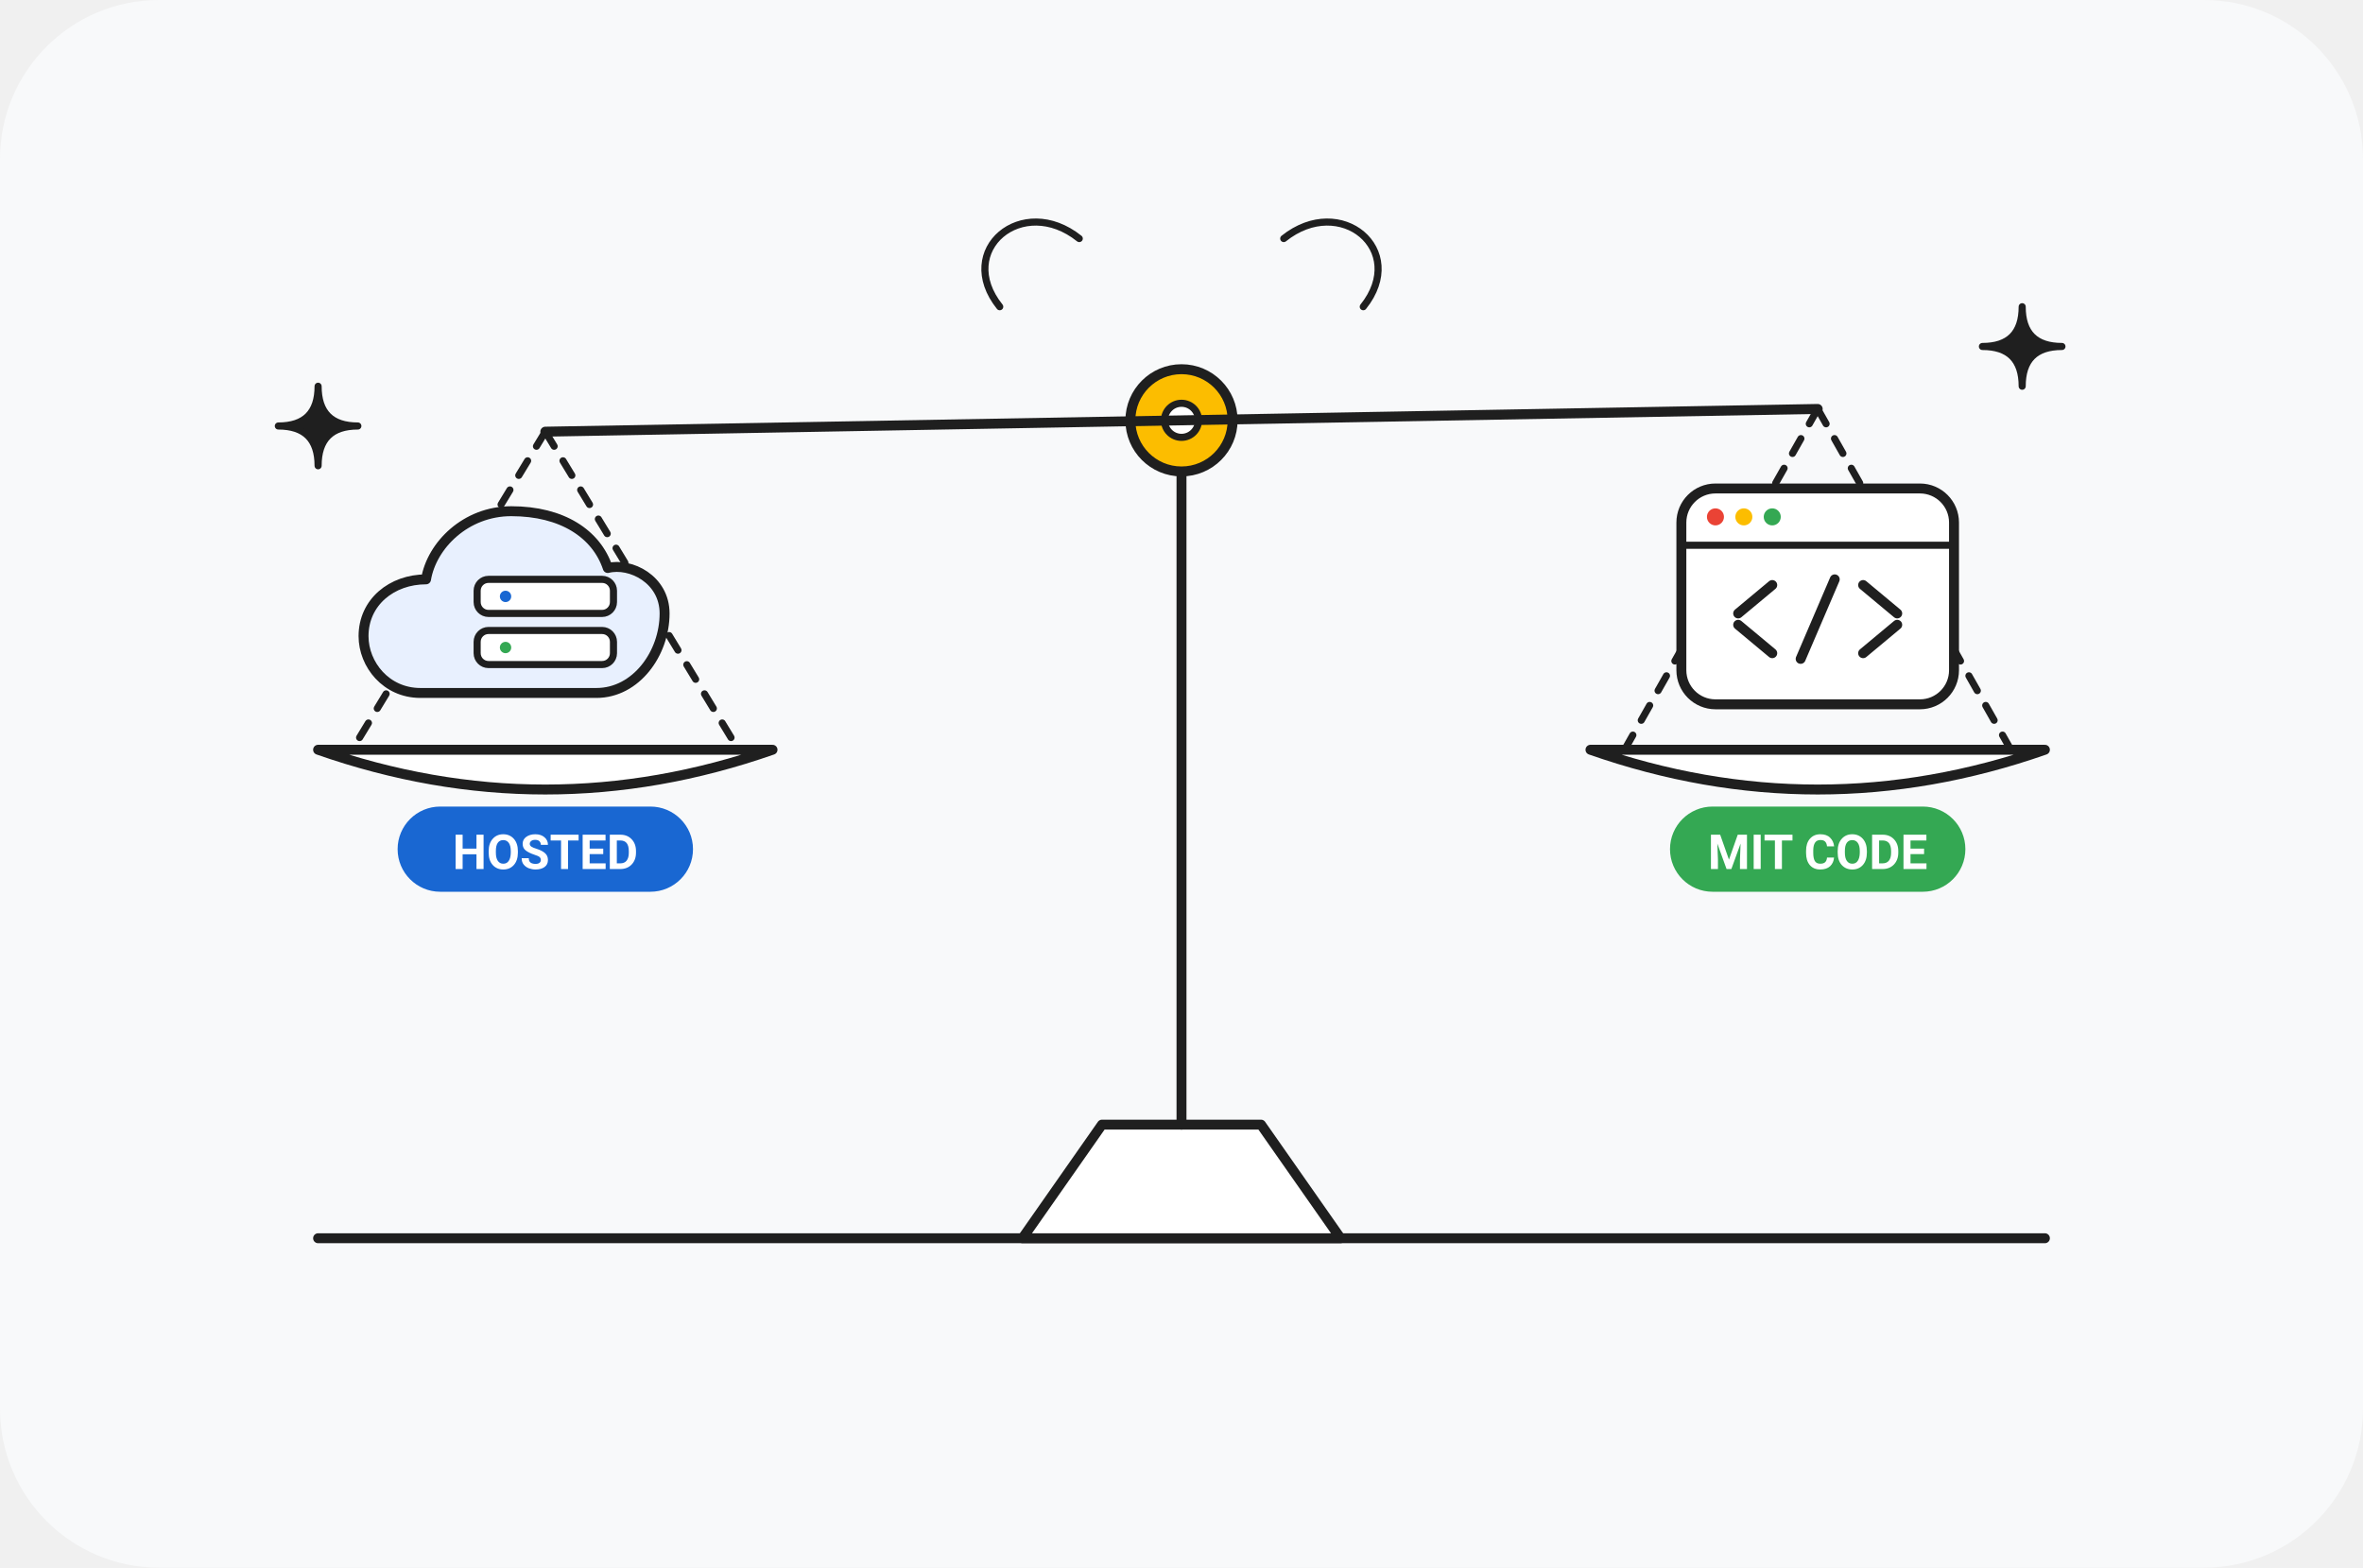
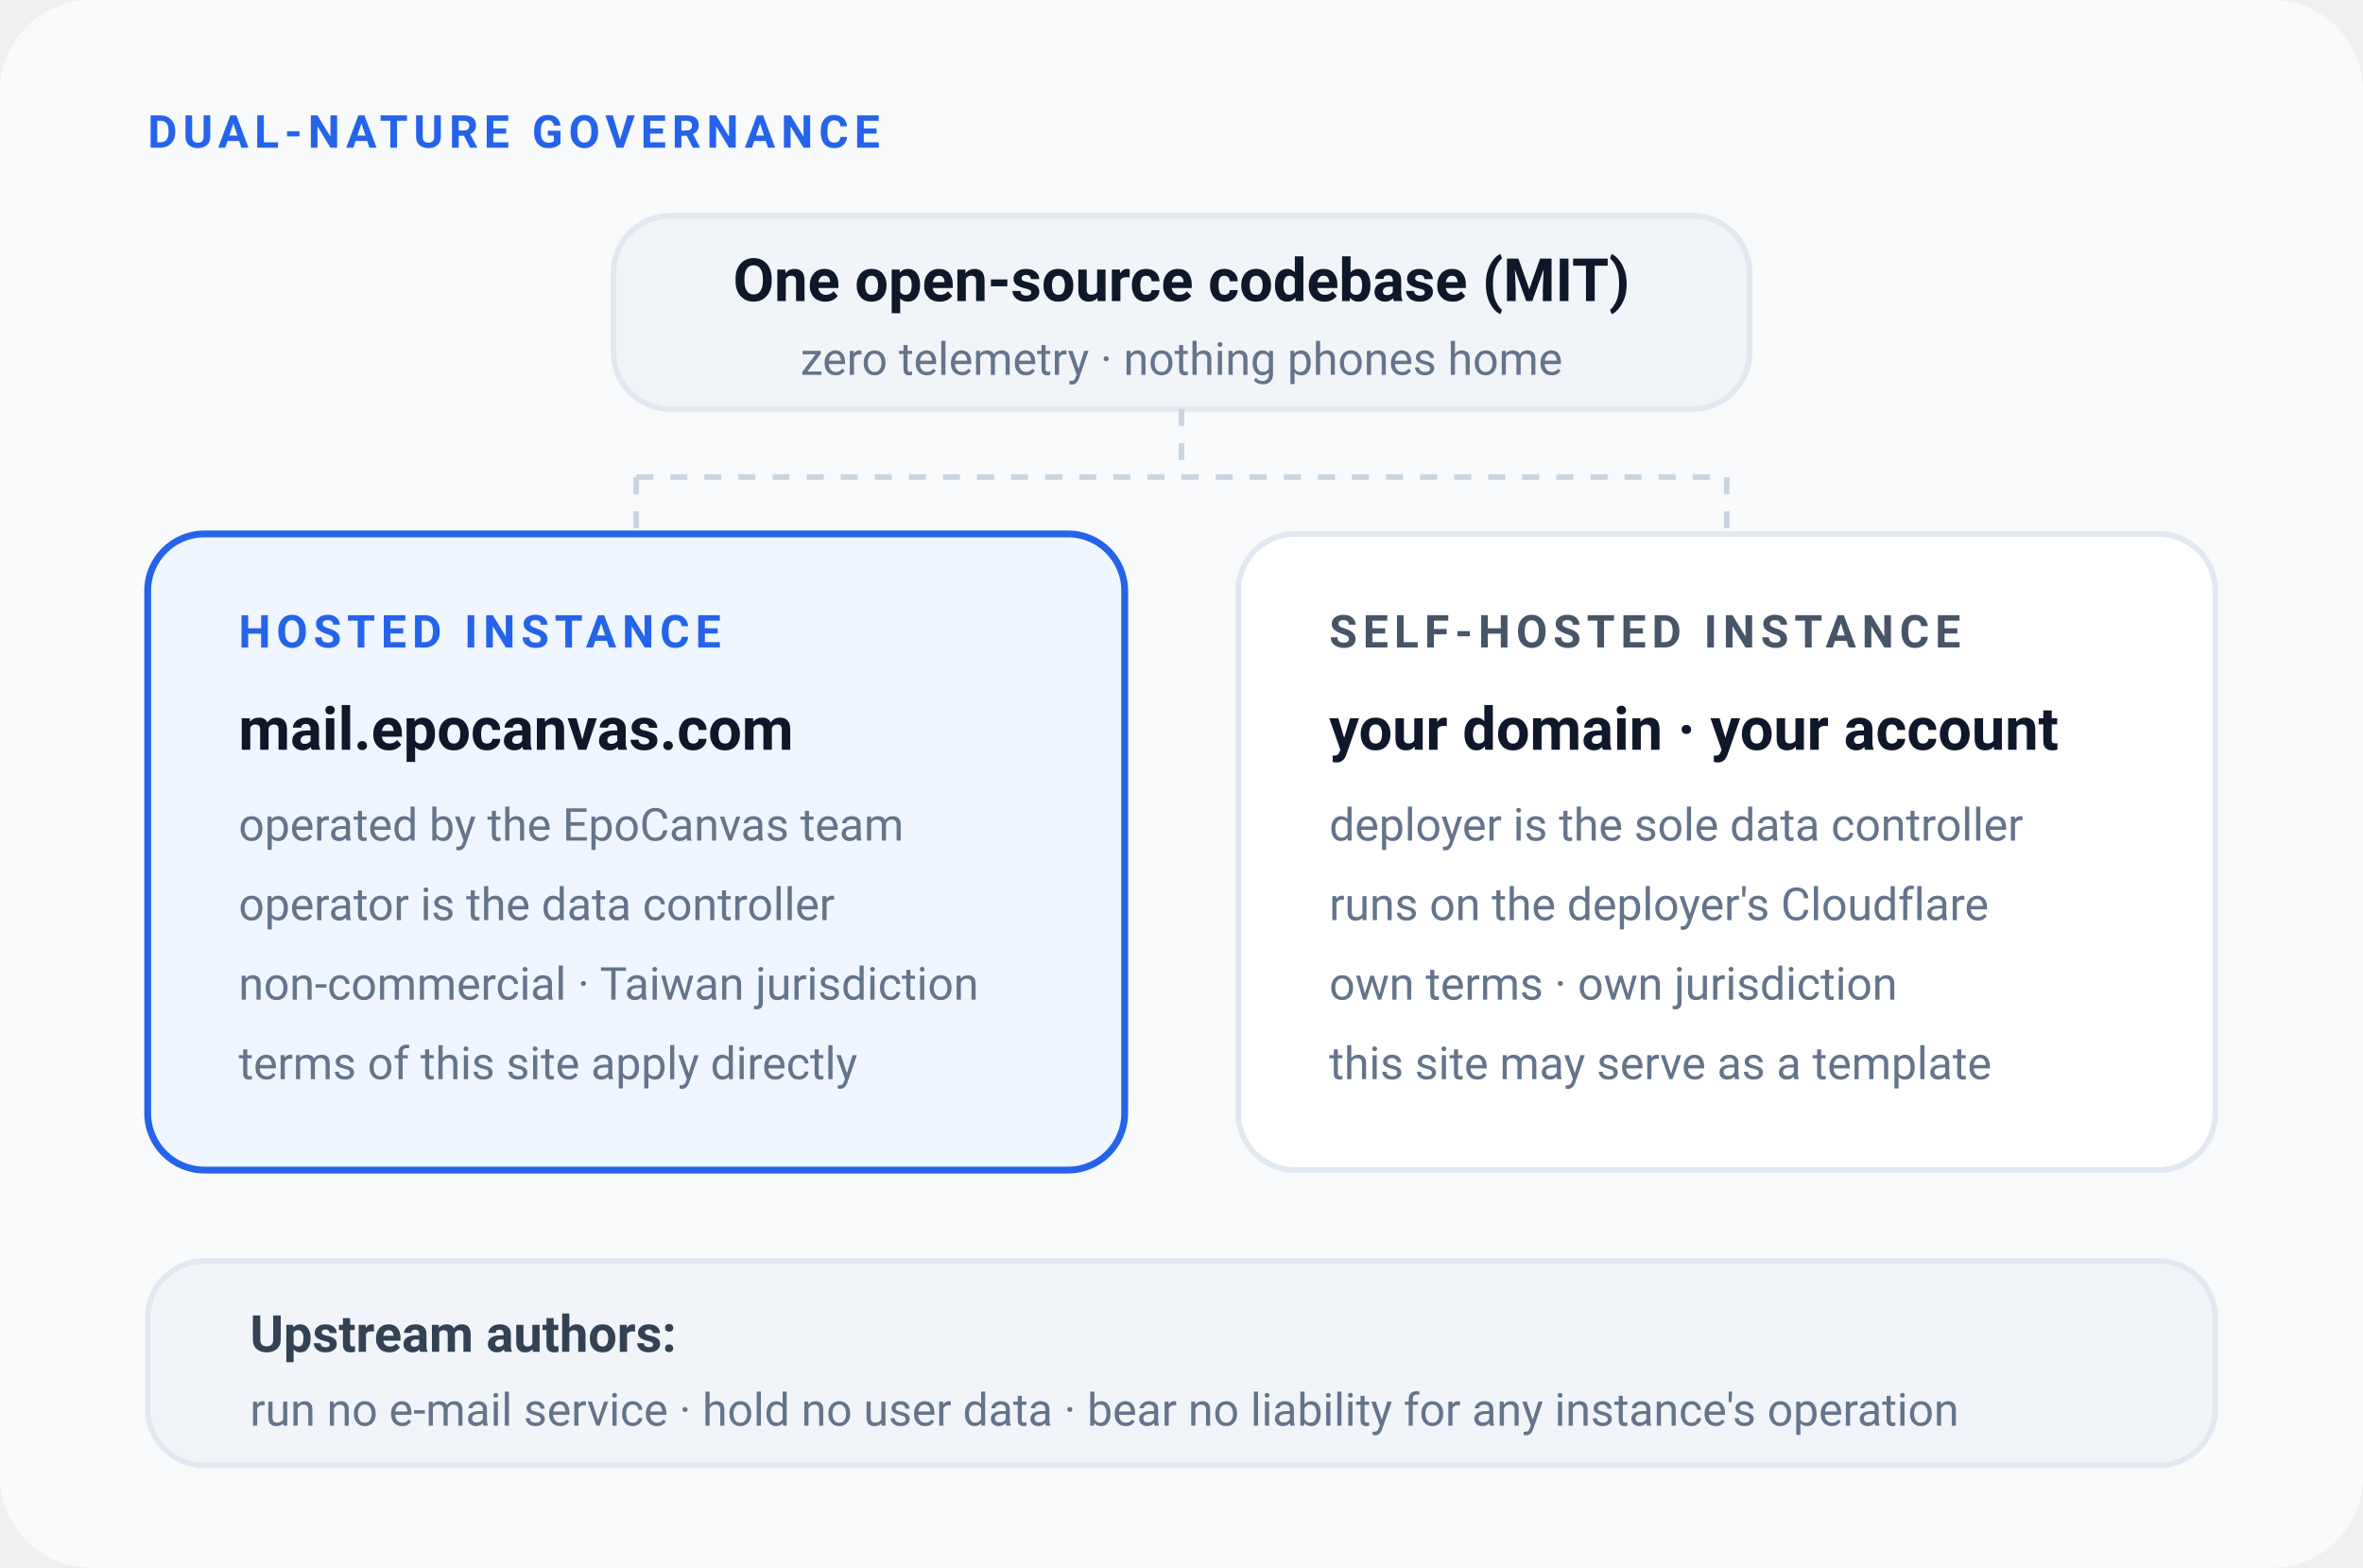
- <svg xmlns="http://www.w3.org/2000/svg" width="416" height="276" viewBox="0 0 416 276" fill="none" role="img" aria-label="EpoCanvas Mail Dual Nature: Hosted Cloud Service and Open-Source Code Balance">
+ <svg xmlns="http://www.w3.org/2000/svg" width="416" height="276" viewBox="0 0 416 276" role="img" aria-label="Dual-nature governance: one MIT-licensed codebase, two independent operation tracks with different data controllers">
  <style>
-     .bg-plate { fill: #F8F9FA; }
-     .stroke-main { stroke: #1F1F1F; stroke-width: 1.75; stroke-linecap: round; stroke-linejoin: round; }
-     .stroke-sub { stroke: #1F1F1F; stroke-width: 1.25; stroke-linecap: round; stroke-linejoin: round; }
-     .fill-white { fill: #FFFFFF; }
-     .fill-blue-main { fill: #1967D2; }
-     .fill-blue-dark { fill: #185ABC; }
-     .fill-blue-light { fill: #E8F0FE; }
-     .fill-yellow { fill: #FCBD00; }
-     .fill-green { fill: #34A853; }
-     .fill-red { fill: #EA4335; }
-     .fill-gray { fill: #E1E3E1; }
+     .bg { fill: #f8fafc; }
+     .card { fill: #ffffff; stroke: #e2e8f0; stroke-width: 1; }
+     .hosted { fill: #eff6ff; stroke: #2563eb; stroke-width: 1.2; }
+     .self { fill: #ffffff; stroke: #e2e8f0; stroke-width: 1; }
+     .base { fill: #f1f5f9; stroke: #e2e8f0; stroke-width: 1; }
+     .chip { fill: #f1f5f9; stroke: #e2e8f0; stroke-width: 1; }
+     .t { font: 600 10.5px -apple-system, 'Segoe UI', Roboto, 'PingFang TC', 'Microsoft JhengHei', sans-serif; fill: #0f172a; }
+     .b { font: 400 8px -apple-system, 'Segoe UI', Roboto, 'PingFang TC', 'Microsoft JhengHei', sans-serif; fill: #64748b; }
+     .tag { font: 600 8px -apple-system, 'Segoe UI', Roboto, sans-serif; letter-spacing: 1px; fill: #2563eb; }
+     .tagg { font: 600 8px -apple-system, 'Segoe UI', Roboto, sans-serif; letter-spacing: 1px; fill: #475569; }
+     .bt { font: 600 9px -apple-system, 'Segoe UI', Roboto, sans-serif; fill: #334155; }
+     .mid { stroke: #cbd5e1; stroke-width: 1; stroke-dasharray: 3 3; }
    @media (prefers-color-scheme: dark) {
-       .bg-plate { fill: #131B2E; }
-       .fill-white { fill: #1E293B; }
-       .stroke-main { stroke: #E2E8F0; }
-       .stroke-sub { stroke: #CBD5E1; }
-       .fill-blue-light { fill: rgba(25, 103, 210, 0.25); }
-       .fill-gray { fill: #334155; }
+       .bg { fill: #0b0f19; }
+       .card { fill: #111827; stroke: #1e293b; }
+       .hosted { fill: rgba(59,130,246,0.10); stroke: #3b82f6; }
+       .self { fill: #111827; stroke: #1e293b; }
+       .base { fill: #111827; stroke: #1e293b; }
+       .chip { fill: #111827; stroke: #1e293b; }
+       .t { fill: #f1f5f9; }
+       .b { fill: #94a3b8; }
+       .tag { fill: #60a5fa; }
+       .tagg { fill: #94a3b8; }
+       .bt { fill: #cbd5e1; }
+       .mid { stroke: #334155; }
    }
  </style>
-   <rect class="bg-plate" width="416" height="276" rx="28" />
-   <path class="stroke-main" d="M56 218 H360" />
-   <g transform="translate(208, 0)">
-     <path class="fill-white stroke-main" d="M-28 218 L-14 198 H14 L28 218 Z" />
-     <path class="stroke-main" d="M0 198 V74" />
-     <circle cx="0" cy="74" r="9" class="fill-yellow stroke-main" />
-     <circle cx="0" cy="74" r="3" class="stroke-sub fill-white" />
-     <path class="stroke-main" d="M-112 76 L112 72" />
-   </g>
-   <g transform="translate(96, 76)">
-     <path class="stroke-sub" d="M0 0 L-34 56 M0 0 L34 56" stroke-dasharray="3 3" />
-     <path class="fill-white stroke-main" d="M-40 56 Q0 70 40 56 Z" />
-     <g transform="translate(0, 18)">
-       <path class="fill-blue-light stroke-main" d="M-22 28 C-28 28 -32 23 -32 18 C-32 12 -27 8 -21 8 C-20 2 -14 -4 -6 -4 C3 -4 9 0 11 6 C15 5 21 8 21 14 C21 21 16 28 9 28 Z" />
-       <rect class="fill-white stroke-sub" x="-12" y="8" width="24" height="6" rx="2" />
-       <rect class="fill-white stroke-sub" x="-12" y="17" width="24" height="6" rx="2" />
-       <circle cx="-7" cy="11" r="1" fill="#1967D2" />
-       <circle cx="-7" cy="20" r="1" fill="#34A853" />
-     </g>
-     <rect class="fill-blue-main" x="-26" y="66" width="52" height="15" rx="7.5" />
-     <text x="0" y="77" font-family="-apple-system, BlinkMacSystemFont, 'Segoe UI', Roboto, sans-serif" font-size="8.5" font-weight="700" fill="#FFFFFF" text-anchor="middle">HOSTED</text>
-   </g>
-   <g transform="translate(320, 72)">
-     <path class="stroke-sub" d="M0 0 L-34 60 M0 0 L34 60" stroke-dasharray="3 3" />
-     <path class="fill-white stroke-main" d="M-40 60 Q0 74 40 60 Z" />
-     <g transform="translate(0, 16)">
-       <rect class="fill-white stroke-main" x="-24" y="-2" width="48" height="38" rx="6" />
-       <path class="stroke-sub" d="M-24 8 H24" />
-       <circle cx="-18" cy="3" r="1.5" class="fill-red" />
-       <circle cx="-13" cy="3" r="1.5" class="fill-yellow" />
-       <circle cx="-8" cy="3" r="1.5" class="fill-green" />
-       <path class="stroke-main" d="M-14 20 L-8 15 M-14 22 L-8 27" stroke="#1967D2" />
-       <path class="stroke-main" d="M14 20 L8 15 M14 22 L8 27" stroke="#1967D2" />
-       <path class="stroke-main" d="M-3 28 L3 14" stroke="#34A853" />
-     </g>
-     <rect class="fill-green" x="-26" y="70" width="52" height="15" rx="7.5" />
-     <text x="0" y="81" font-family="-apple-system, BlinkMacSystemFont, 'Segoe UI', Roboto, sans-serif" font-size="8.5" font-weight="700" fill="#FFFFFF" text-anchor="middle">MIT CODE</text>
-   </g>
-   <path class="stroke-sub" d="M56 68 Q56 75 63 75 Q56 75 56 82 Q56 75 49 75 Q56 75 56 68Z" fill="#1F1F1F" />
-   <path class="stroke-sub" d="M356 54 Q356 61 363 61 Q356 61 356 68 Q356 61 349 61 Q356 61 356 54Z" fill="#1F1F1F" />
-   <path class="stroke-sub" d="M190 42 C180 34 168 44 176 54" fill="none" />
-   <path class="stroke-sub" d="M226 42 C236 34 248 44 240 54" fill="none" />
+   <rect class="bg" width="416" height="276" rx="16" />
+   <text class="tag" x="26" y="26">DUAL-NATURE GOVERNANCE</text>
+   <rect class="chip" x="108" y="38" width="200" height="34" rx="10" />
+   <text class="t" x="208" y="53" text-anchor="middle" font-size="9.5">One open-source codebase (MIT)</text>
+   <text class="b" x="208" y="66" text-anchor="middle">zero telemetry · nothing phones home</text>
+   <line class="mid" x1="208" y1="72" x2="208" y2="84" />
+   <line class="mid" x1="112" y1="84" x2="304" y2="84" />
+   <line class="mid" x1="112" y1="84" x2="112" y2="94" />
+   <line class="mid" x1="304" y1="84" x2="304" y2="94" />
+   <rect class="hosted" x="26" y="94" width="172" height="112" rx="10" />
+   <text class="tag" x="42" y="114">HOSTED INSTANCE</text>
+   <text class="t" x="42" y="132">mail.epocanvas.com</text>
+   <text class="b" x="42" y="148">operated by the EpoCanvas team</text>
+   <text class="b" x="42" y="162">operator is the data controller</text>
+   <text class="b" x="42" y="176">non-commercial · Taiwan jurisdiction</text>
+   <text class="b" x="42" y="190">terms of this site apply directly</text>
+   <rect class="self" x="218" y="94" width="172" height="112" rx="10" />
+   <text class="tagg" x="234" y="114">SELF-HOSTED INSTANCE</text>
+   <text class="t" x="234" y="132">your domain · your account</text>
+   <text class="b" x="234" y="148">deployer is the sole data controller</text>
+   <text class="b" x="234" y="162">runs on the deployer's Cloudflare</text>
+   <text class="b" x="234" y="176">own terms · own jurisdiction</text>
+   <text class="b" x="234" y="190">this site may serve as a template</text>
+   <rect class="base" x="26" y="222" width="364" height="36" rx="10" />
+   <text class="bt" x="44" y="238">Upstream authors:</text>
+   <text class="b" x="44" y="251">run no e-mail service · hold no user data · bear no liability for any instance's operation</text>
</svg>
